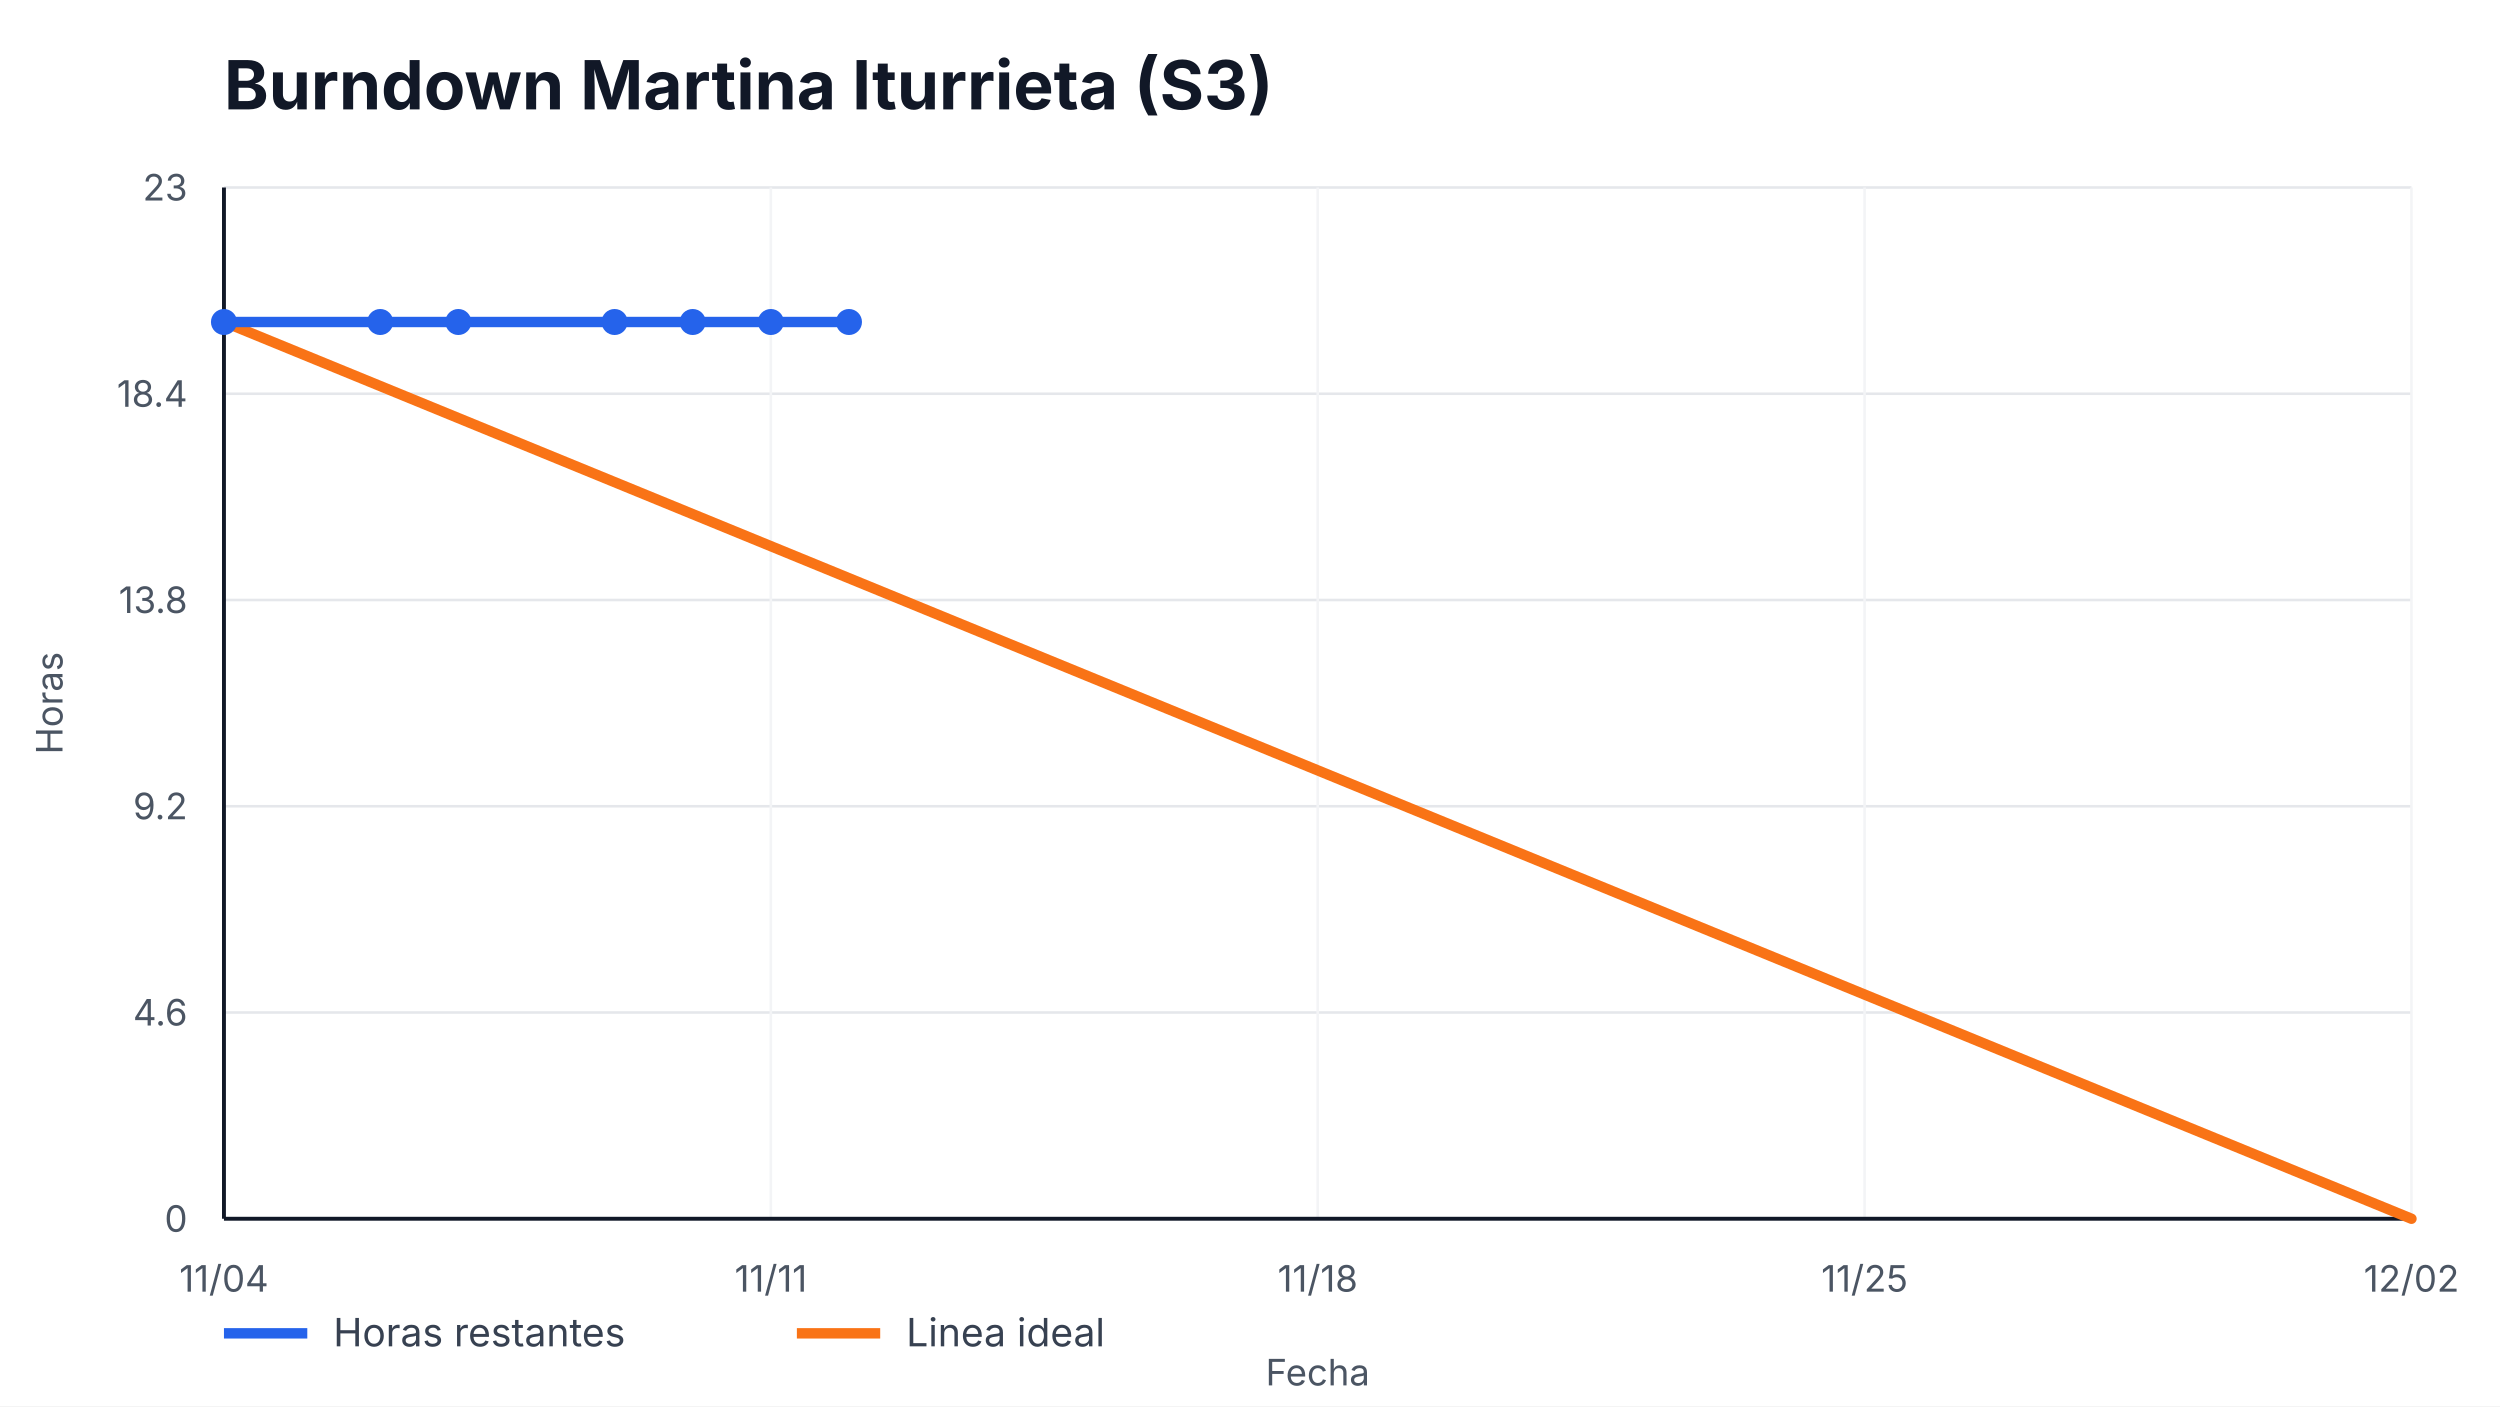
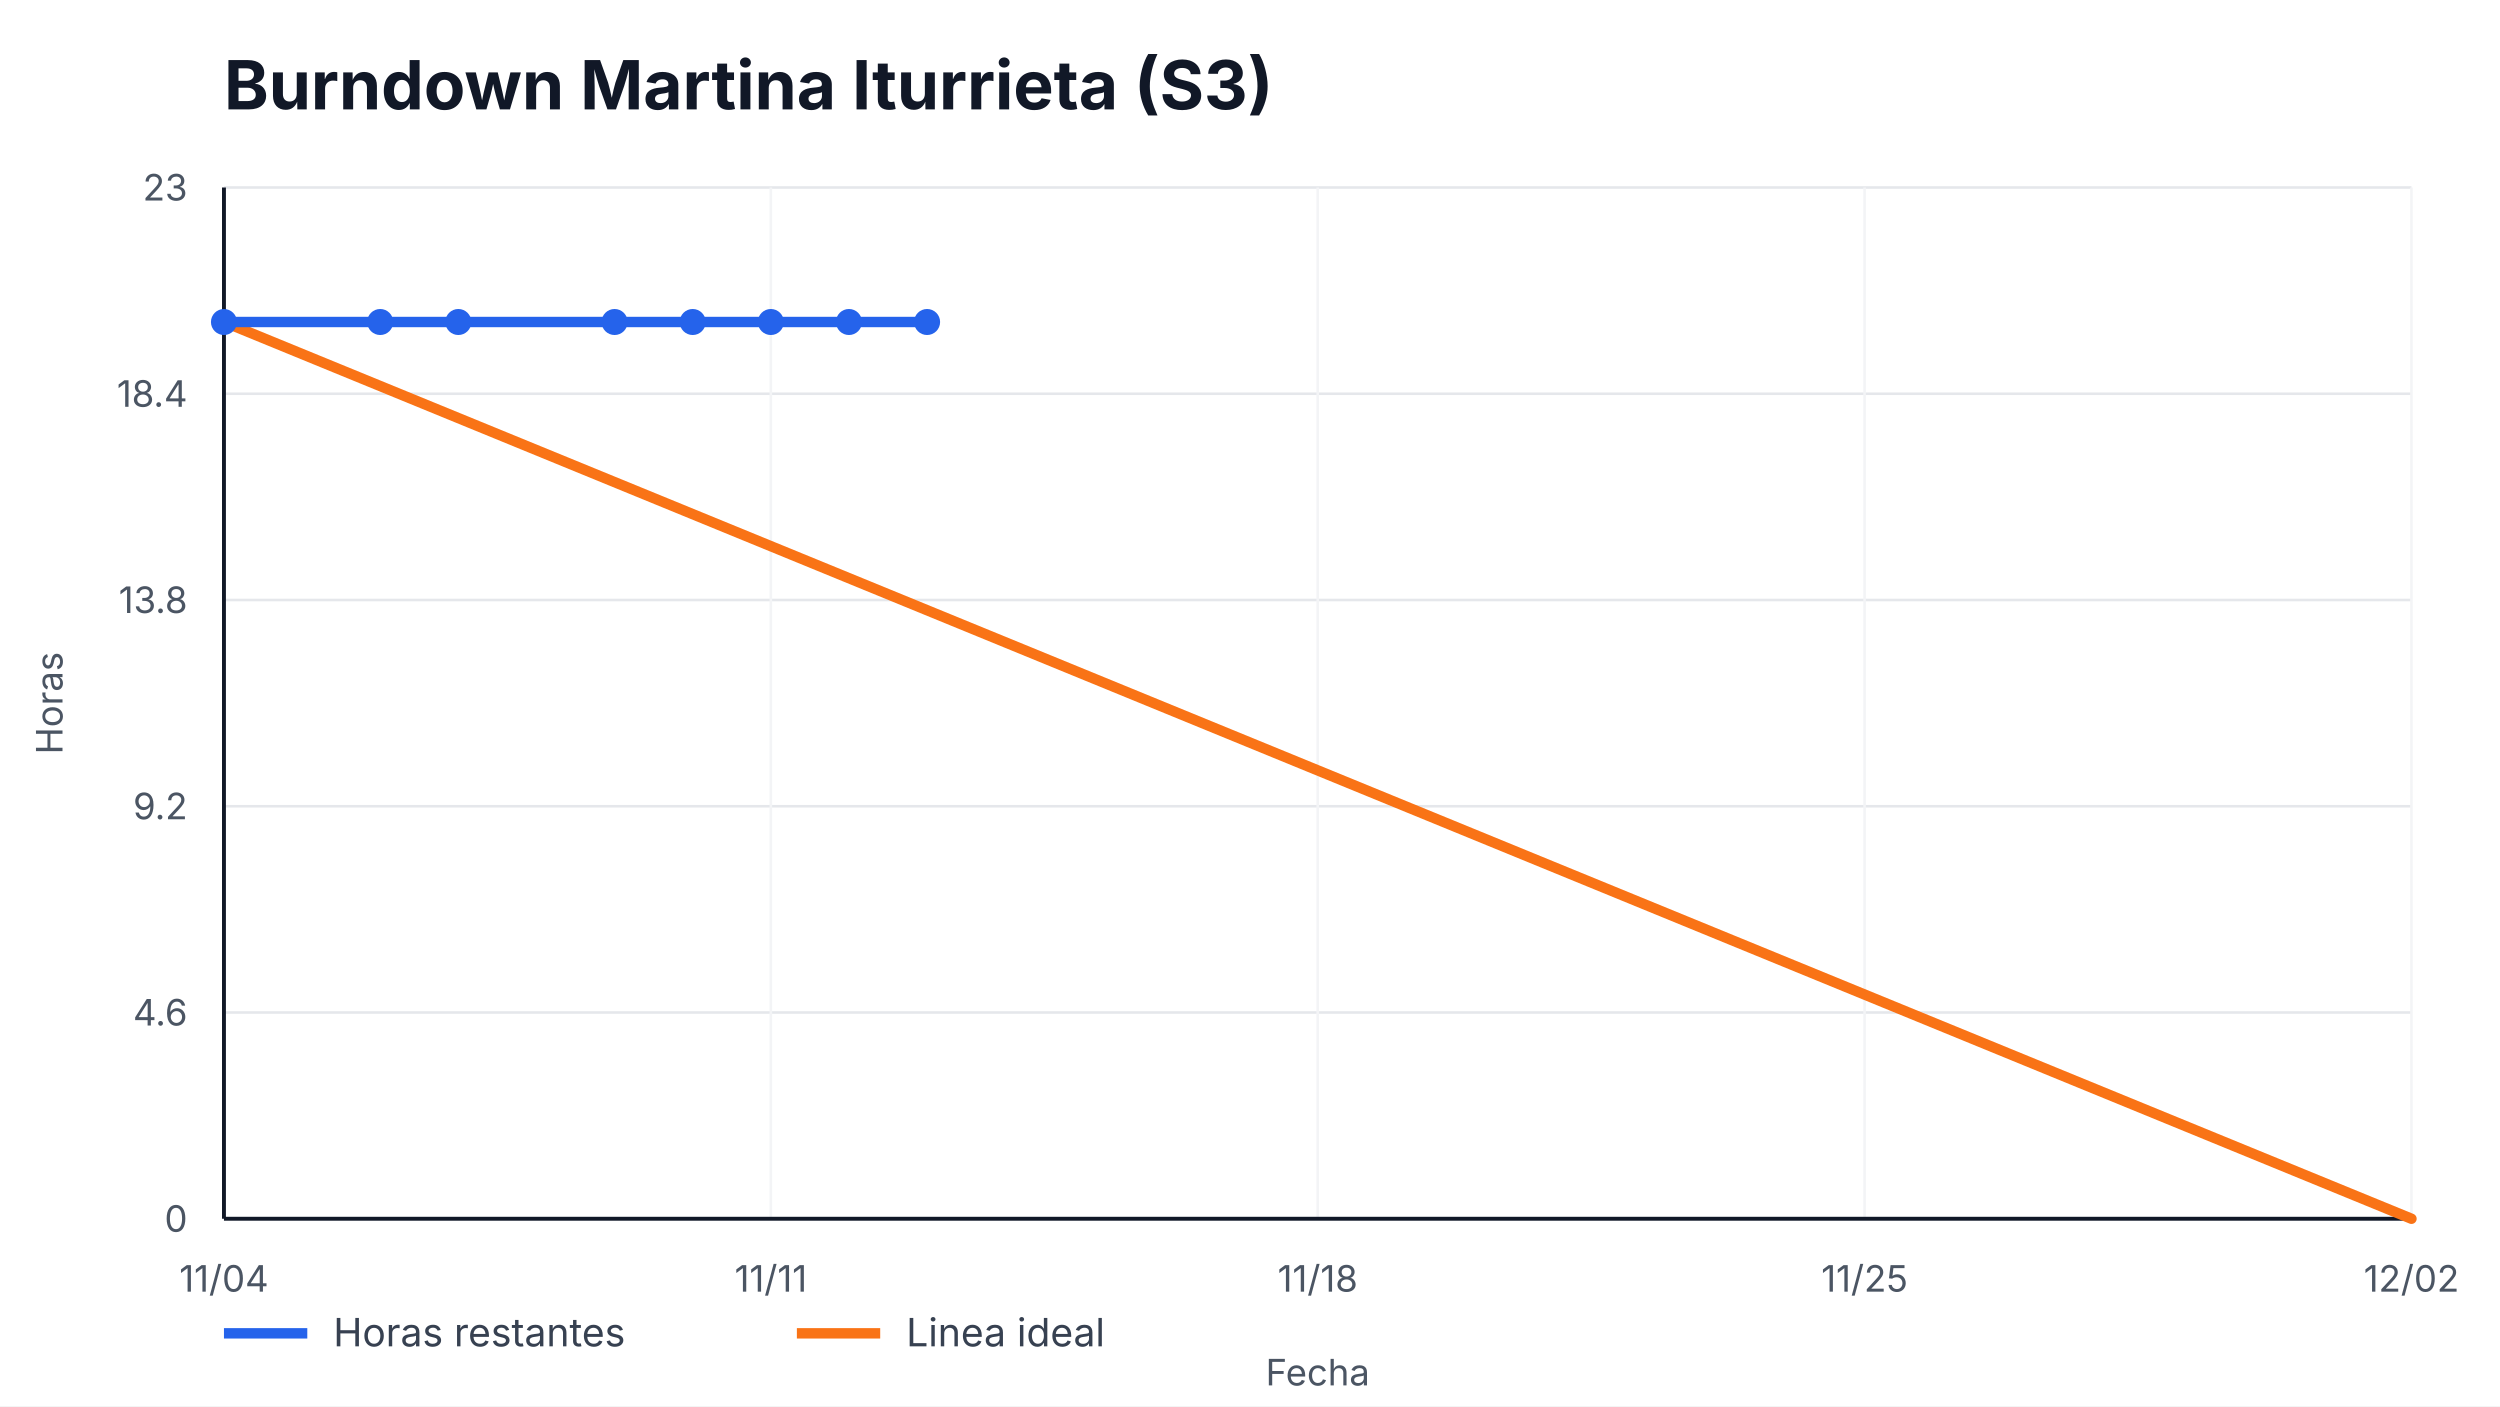
<svg xmlns="http://www.w3.org/2000/svg" width="960" height="540" viewBox="0 0 960 540" role="img" aria-label="Burndown Martina Iturrieta (S3)">
  <style>
    text { font-family: -apple-system, BlinkMacSystemFont, "Segoe UI", sans-serif; fill: #111827; }
    .title { font-size: 26px; font-weight: 700; }
    .axis { font-size: 14px; fill: #4b5563; }
    .legend { font-size: 15px; fill: #374151; }
    .overrun { font-size: 14px; font-weight: 700; fill: #b91c1c; }
  </style>
  <rect width="100%" height="100%" fill="#ffffff" />
  <text x="86" y="42" class="title">Burndown Martina Iturrieta (S3)</text>
  <g>
    <line x1="86" y1="468.00" x2="926" y2="468.00" stroke="#e5e7eb" />
    <line x1="86" y1="388.80" x2="926" y2="388.80" stroke="#e5e7eb" />
    <line x1="86" y1="309.60" x2="926" y2="309.60" stroke="#e5e7eb" />
    <line x1="86" y1="230.40" x2="926" y2="230.40" stroke="#e5e7eb" />
    <line x1="86" y1="151.20" x2="926" y2="151.20" stroke="#e5e7eb" />
    <line x1="86" y1="72.00" x2="926" y2="72.00" stroke="#e5e7eb" />
  </g>
  <g>
    <line x1="86.00" y1="72" x2="86.00" y2="468" stroke="#f3f4f6" />
    <text x="86.00" y="496" text-anchor="middle" class="axis">11/04</text>
    <line x1="296.00" y1="72" x2="296.00" y2="468" stroke="#f3f4f6" />
    <text x="296.00" y="496" text-anchor="middle" class="axis">11/11</text>
    <line x1="506.00" y1="72" x2="506.00" y2="468" stroke="#f3f4f6" />
    <text x="506.00" y="496" text-anchor="middle" class="axis">11/18</text>
    <line x1="716.00" y1="72" x2="716.00" y2="468" stroke="#f3f4f6" />
    <text x="716.00" y="496" text-anchor="middle" class="axis">11/25</text>
    <line x1="926.00" y1="72" x2="926.00" y2="468" stroke="#f3f4f6" />
    <text x="926.00" y="496" text-anchor="middle" class="axis">12/02</text>
  </g>
  <line x1="86" y1="468" x2="926" y2="468" stroke="#111827" stroke-width="1.5" />
  <line x1="86" y1="72" x2="86" y2="468" stroke="#111827" stroke-width="1.5" />
  <g>
    <text x="72" y="473.00" text-anchor="end" class="axis">0</text>
    <text x="72" y="393.80" text-anchor="end" class="axis">4.6</text>
    <text x="72" y="314.60" text-anchor="end" class="axis">9.2</text>
    <text x="72" y="235.40" text-anchor="end" class="axis">13.8</text>
    <text x="72" y="156.20" text-anchor="end" class="axis">18.4</text>
    <text x="72" y="77.00" text-anchor="end" class="axis">23</text>
  </g>
  <polyline points="86.00,123.65 926.00,468.00" fill="none" stroke="#f97316" stroke-width="4" stroke-linecap="round" />
-   <polyline points="86.00,123.65 146.00,123.65 176.00,123.65 236.00,123.65 266.00,123.65 296.00,123.65 326.00,123.65" fill="none" stroke="#2563eb" stroke-width="4" stroke-linecap="round" stroke-linejoin="round" />
+   <polyline points="86.00,123.65 146.00,123.65 176.00,123.65 236.00,123.65 266.00,123.65 296.00,123.65 326.00,123.65 356.00,123.65" fill="none" stroke="#2563eb" stroke-width="4" stroke-linecap="round" stroke-linejoin="round" />
  <g>
    <circle cx="86.00" cy="123.65" r="5" fill="#2563eb" />
    <circle cx="146.00" cy="123.65" r="5" fill="#2563eb" />
    <circle cx="176.00" cy="123.65" r="5" fill="#2563eb" />
    <circle cx="236.00" cy="123.65" r="5" fill="#2563eb" />
    <circle cx="266.00" cy="123.65" r="5" fill="#2563eb" />
    <circle cx="296.00" cy="123.65" r="5" fill="#2563eb" />
    <circle cx="326.00" cy="123.65" r="5" fill="#2563eb" />
+     <circle cx="356.00" cy="123.65" r="5" fill="#2563eb" />
  </g>
  <line x1="86" y1="512" x2="118" y2="512" stroke="#2563eb" stroke-width="4" />
  <text x="128" y="517" class="legend">Horas restantes</text>
  <line x1="306" y1="512" x2="338" y2="512" stroke="#f97316" stroke-width="4" />
  <text x="348" y="517" class="legend">Linea ideal</text>
  <text x="506.0" y="532" text-anchor="middle" class="axis">Fecha</text>
  <text x="24" y="270.0" transform="rotate(-90 24,270.0)" text-anchor="middle" class="axis">Horas</text>
</svg>
